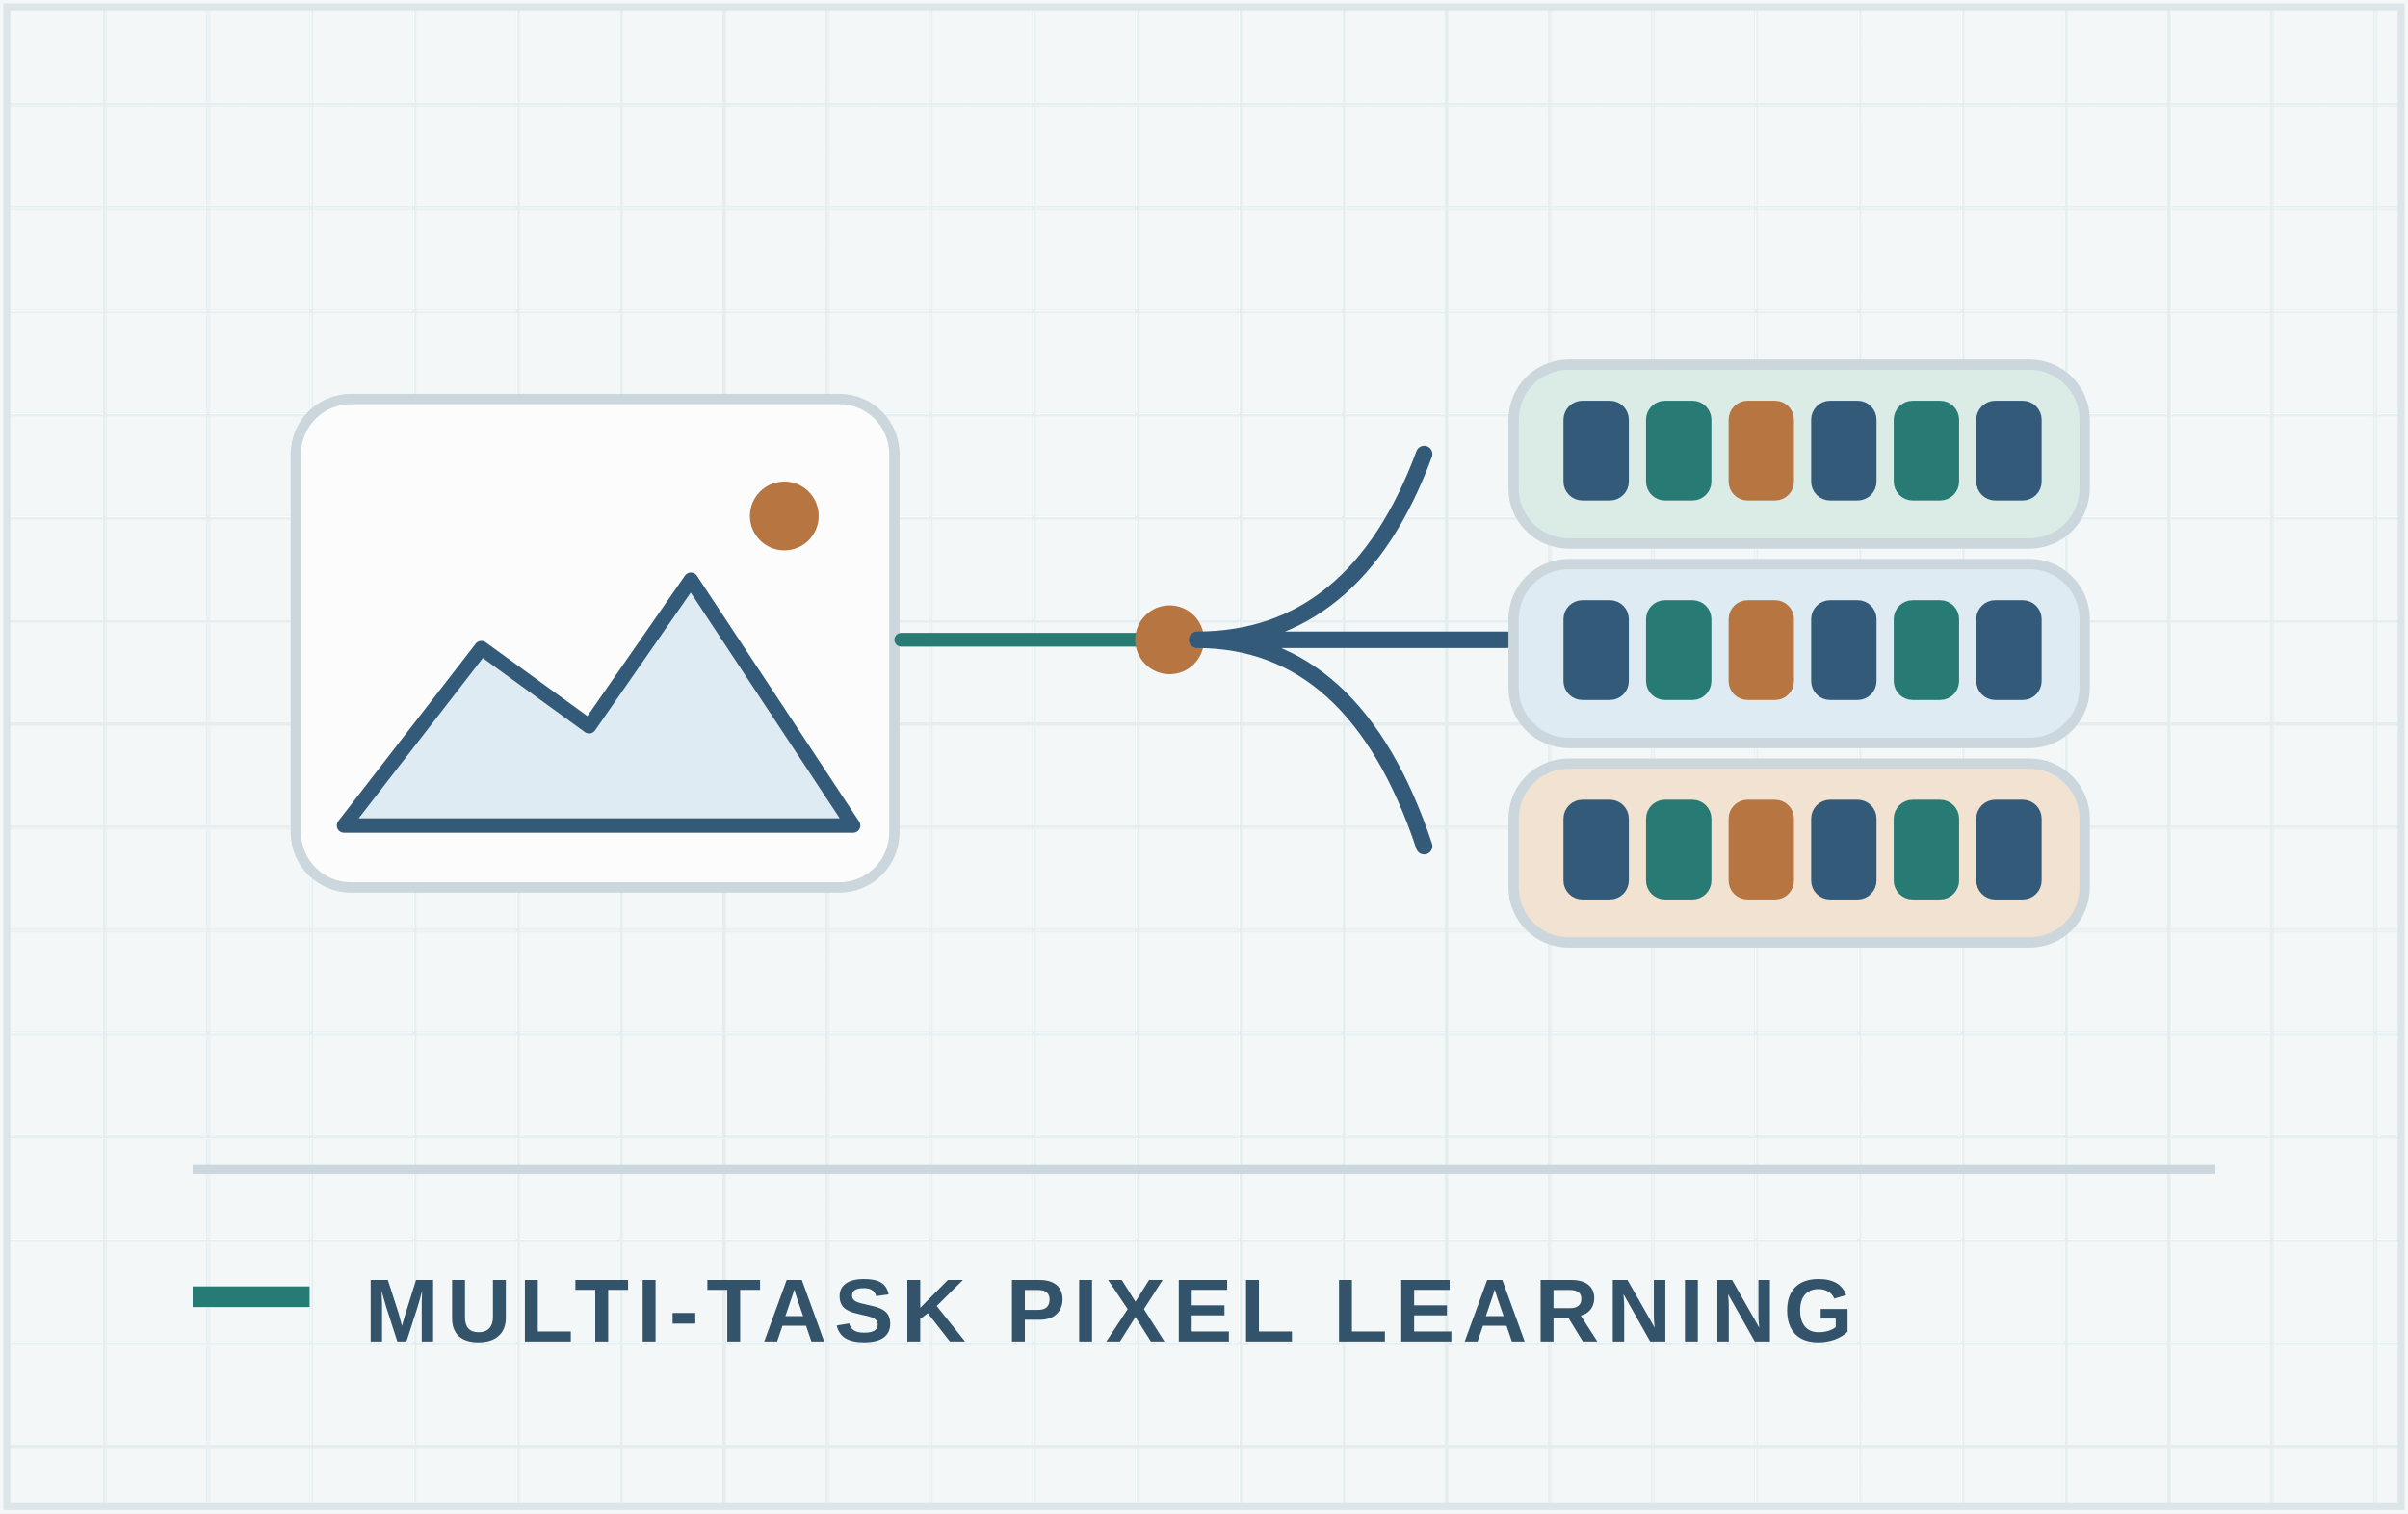
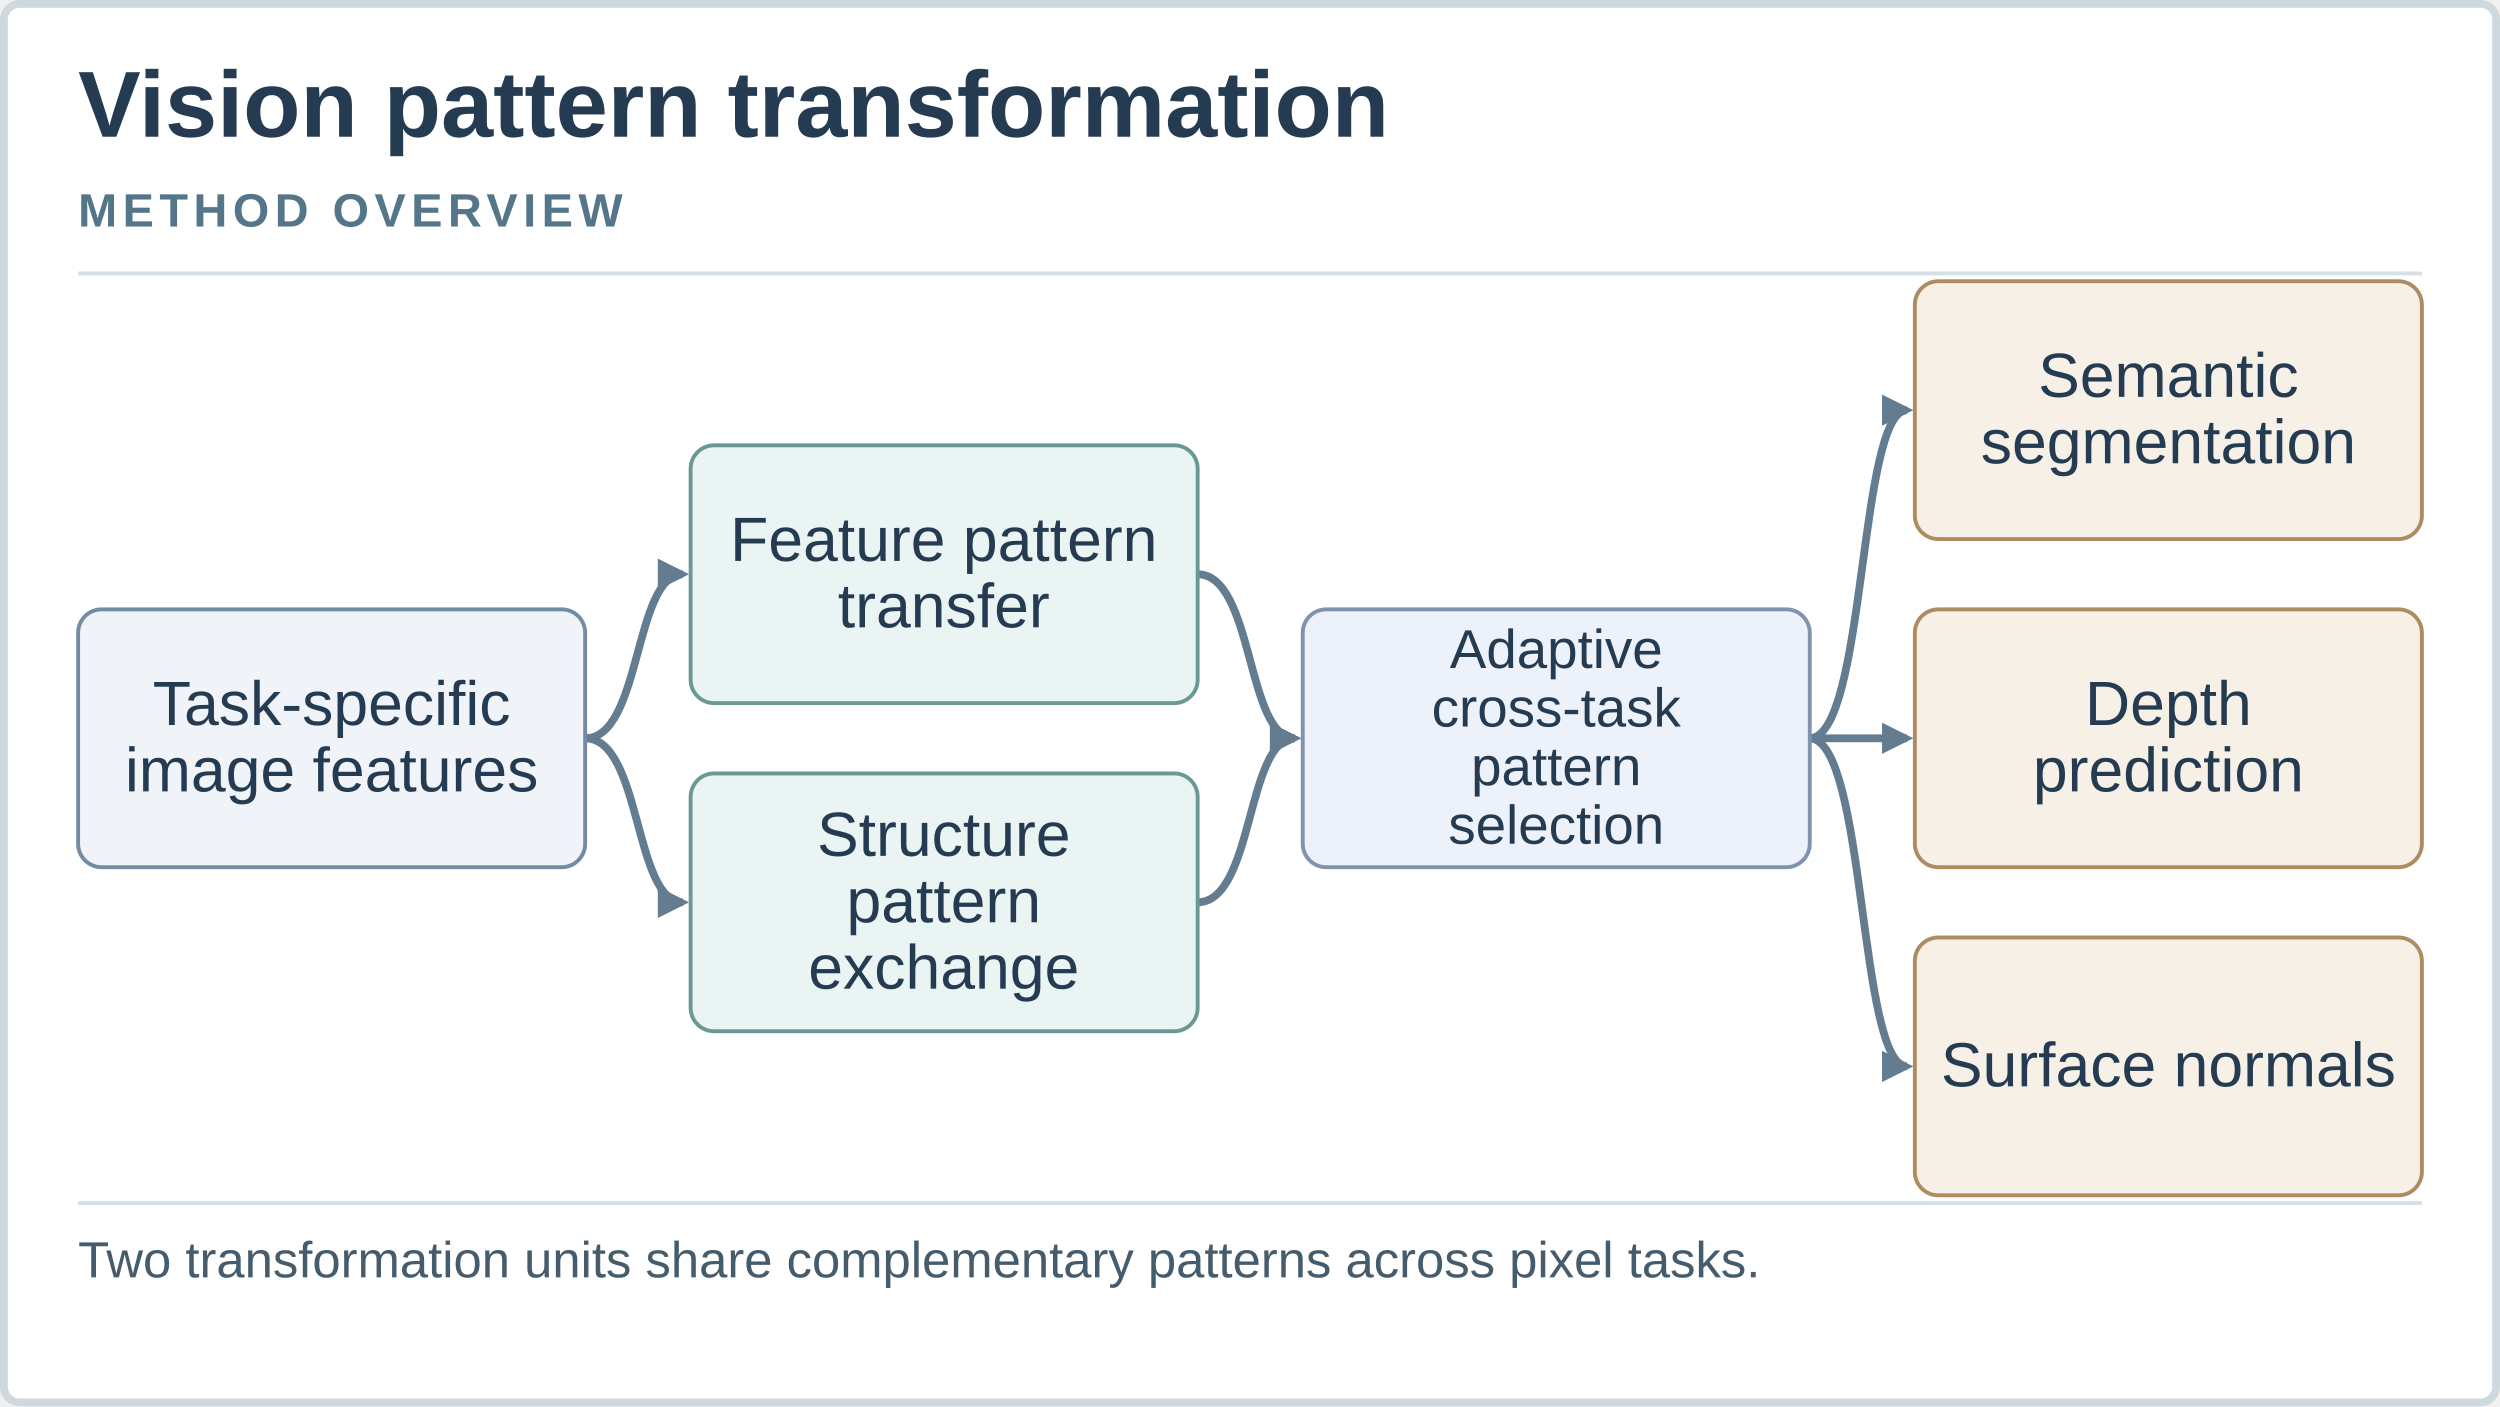
- <svg xmlns="http://www.w3.org/2000/svg" viewBox="0 0 350 220" width="350" height="220" role="img" aria-label="Multi-Task Pixel Learning">
+ <svg xmlns="http://www.w3.org/2000/svg" viewBox="0 0 640 360" width="640" height="360" role="img" aria-labelledby="title desc">
  <defs>
-     <pattern id="grid" width="15" height="15" patternUnits="userSpaceOnUse">
-       <path d="M15 0H0V15" fill="none" stroke="#e6edef" />
-     </pattern>
+     <marker id="arrow" viewBox="0 0 10 10" refX="8" refY="5" markerWidth="4" markerHeight="4" orient="auto">
+       <path d="M0 0L10 5L0 10Z" fill="#647c90" />
+     </marker>
  </defs>
-   <rect width="350" height="220" fill="#f3f7f7" />
-   <rect x="1" y="1" width="348" height="218" fill="url(#grid)" stroke="#dce6e8" />
-   <g>
-     <g transform="translate(43 58) scale(1)">
-       <rect x="0" y="0" width="87" height="71" rx="8" fill="#fbfcfb" stroke="#cbd7dc" stroke-width="1.5" />
-       <path d="M7 62L26.97 36.21 42.63 47.57 57.42 26.27 81 62Z" fill="#deebf2" stroke="#335a79" stroke-width="2.1" stroke-linecap="round" stroke-linejoin="round" />
-       <circle cx="71" cy="17" r="5" fill="#b67541" />
+   <rect x="1" y="1" width="638" height="358" rx="4" fill="#fff" stroke="#cdd8df" stroke-width="2" />
+   <g font-family="Arial, sans-serif" fill="#243b51">
+     <text x="20" y="35" font-size="24" font-weight="700">Vision pattern transformation</text>
+     <text x="20" y="58" font-size="12" font-weight="700" letter-spacing="1.4" fill="#557589">METHOD OVERVIEW</text>
+     <path d="M20 70H620 M20 308H620" stroke="#d7e0e6" />
+     <g stroke="#647c90" stroke-width="2" fill="none">
+       <path d="M149.8 189.0 C164.3 189.0 162.2 147.0 174.8 147.0" marker-end="url(#arrow)" />
+       <path d="M149.8 189.0 C164.3 189.0 162.2 231.0 174.8 231.0" marker-end="url(#arrow)" />
+       <path d="M306.5 147.0 C321.1 147.0 318.9 189.0 331.5 189.0" marker-end="url(#arrow)" />
+       <path d="M306.5 231.0 C321.1 231.0 318.9 189.0 331.5 189.0" marker-end="url(#arrow)" />
+       <path d="M463.2 189.0 C477.8 189.0 475.7 105.0 488.2 105.0" marker-end="url(#arrow)" />
+       <path d="M463.2 189.0 C477.8 189.0 475.7 189.0 488.2 189.0" marker-end="url(#arrow)" />
+       <path d="M463.2 189.0 C477.8 189.0 475.7 273.0 488.2 273.0" marker-end="url(#arrow)" />
    </g>
-     <path d="M131 93L167 93" fill="none" stroke="#287b74" stroke-width="2" stroke-linecap="round" stroke-linejoin="round" />
-     <circle cx="170" cy="93" r="5" fill="#b67541" />
-     <path d="M174 93Q197 93 207 66m-33 27h45m-45 0q23 0 33 30" fill="none" stroke="#335a79" stroke-width="2.4" stroke-linecap="round" stroke-linejoin="round" />
-     <rect x="220" y="53" width="83" height="26" rx="8" fill="#dbece7" stroke="#cbd7dc" stroke-width="1.5" />
-     <rect x="220" y="82" width="83" height="26" rx="8" fill="#deebf2" stroke="#cbd7dc" stroke-width="1.5" />
-     <rect x="220" y="111" width="83" height="26" rx="8" fill="#f2e2d1" stroke="#cbd7dc" stroke-width="1.5" />
-     <rect x="228" y="59" width="8" height="13" rx="2" fill="#335a79" stroke="#335a79" stroke-width="1.5" />
-     <rect x="240" y="59" width="8" height="13" rx="2" fill="#287b74" stroke="#287b74" stroke-width="1.5" />
-     <rect x="252" y="59" width="8" height="13" rx="2" fill="#b67541" stroke="#b67541" stroke-width="1.5" />
-     <rect x="264" y="59" width="8" height="13" rx="2" fill="#335a79" stroke="#335a79" stroke-width="1.5" />
-     <rect x="276" y="59" width="8" height="13" rx="2" fill="#287b74" stroke="#287b74" stroke-width="1.5" />
-     <rect x="288" y="59" width="8" height="13" rx="2" fill="#335a79" stroke="#335a79" stroke-width="1.5" />
-     <rect x="228" y="88" width="8" height="13" rx="2" fill="#335a79" stroke="#335a79" stroke-width="1.5" />
-     <rect x="240" y="88" width="8" height="13" rx="2" fill="#287b74" stroke="#287b74" stroke-width="1.5" />
-     <rect x="252" y="88" width="8" height="13" rx="2" fill="#b67541" stroke="#b67541" stroke-width="1.5" />
-     <rect x="264" y="88" width="8" height="13" rx="2" fill="#335a79" stroke="#335a79" stroke-width="1.5" />
-     <rect x="276" y="88" width="8" height="13" rx="2" fill="#287b74" stroke="#287b74" stroke-width="1.5" />
-     <rect x="288" y="88" width="8" height="13" rx="2" fill="#335a79" stroke="#335a79" stroke-width="1.5" />
-     <rect x="228" y="117" width="8" height="13" rx="2" fill="#335a79" stroke="#335a79" stroke-width="1.5" />
-     <rect x="240" y="117" width="8" height="13" rx="2" fill="#287b74" stroke="#287b74" stroke-width="1.5" />
-     <rect x="252" y="117" width="8" height="13" rx="2" fill="#b67541" stroke="#b67541" stroke-width="1.5" />
-     <rect x="264" y="117" width="8" height="13" rx="2" fill="#335a79" stroke="#335a79" stroke-width="1.5" />
-     <rect x="276" y="117" width="8" height="13" rx="2" fill="#287b74" stroke="#287b74" stroke-width="1.5" />
-     <rect x="288" y="117" width="8" height="13" rx="2" fill="#335a79" stroke="#335a79" stroke-width="1.5" />
+     <rect x="20.0" y="156.0" width="129.8" height="66" rx="6" fill="#f0f4f8" stroke="#738ca3" />
+     <text x="84.9" y="185.6" text-anchor="middle" font-size="16">Task-specific</text>
+     <text x="84.9" y="202.6" text-anchor="middle" font-size="16">image features</text>
+     <rect x="176.8" y="114.0" width="129.8" height="66" rx="6" fill="#eaf4f3" stroke="#6a9994" />
+     <text x="241.6" y="143.6" text-anchor="middle" font-size="16">Feature pattern</text>
+     <text x="241.6" y="160.6" text-anchor="middle" font-size="16">transfer</text>
+     <rect x="176.8" y="198.0" width="129.8" height="66" rx="6" fill="#eaf4f3" stroke="#6a9994" />
+     <text x="241.6" y="219.1" text-anchor="middle" font-size="16">Structure</text>
+     <text x="241.6" y="236.1" text-anchor="middle" font-size="16">pattern</text>
+     <text x="241.6" y="253.1" text-anchor="middle" font-size="16">exchange</text>
+     <rect x="333.5" y="156.0" width="129.8" height="66" rx="6" fill="#edf1f9" stroke="#8192af" />
+     <text x="398.4" y="171.0" text-anchor="middle" font-size="14">Adaptive</text>
+     <text x="398.4" y="186.0" text-anchor="middle" font-size="14">cross-task</text>
+     <text x="398.4" y="201.0" text-anchor="middle" font-size="14">pattern</text>
+     <text x="398.4" y="216.0" text-anchor="middle" font-size="14">selection</text>
+     <rect x="490.2" y="72.0" width="129.8" height="66" rx="6" fill="#f7f0e6" stroke="#ad8c62" />
+     <text x="555.1" y="101.6" text-anchor="middle" font-size="16">Semantic</text>
+     <text x="555.1" y="118.6" text-anchor="middle" font-size="16">segmentation</text>
+     <rect x="490.2" y="156.0" width="129.8" height="66" rx="6" fill="#f7f0e6" stroke="#ad8c62" />
+     <text x="555.1" y="185.6" text-anchor="middle" font-size="16">Depth</text>
+     <text x="555.1" y="202.6" text-anchor="middle" font-size="16">prediction</text>
+     <rect x="490.2" y="240.0" width="129.8" height="66" rx="6" fill="#f7f0e6" stroke="#ad8c62" />
+     <text x="555.1" y="278.1" text-anchor="middle" font-size="16">Surface normals</text>
+     <text x="20" y="327" font-size="13" fill="#455c6c">Two transformation units share complementary patterns across pixel tasks.</text>
  </g>
-   <path d="M28 170H322" fill="none" stroke="#cbd7dc" stroke-width="1.3" />
-   <rect x="28" y="187" width="17" height="3" fill="#287b74" />
-   <text x="53" y="195" fill="#33536a" font-family="Arial,sans-serif" font-size="13" font-weight="700" letter-spacing="1.1">MULTI-TASK PIXEL LEARNING</text>
</svg>
